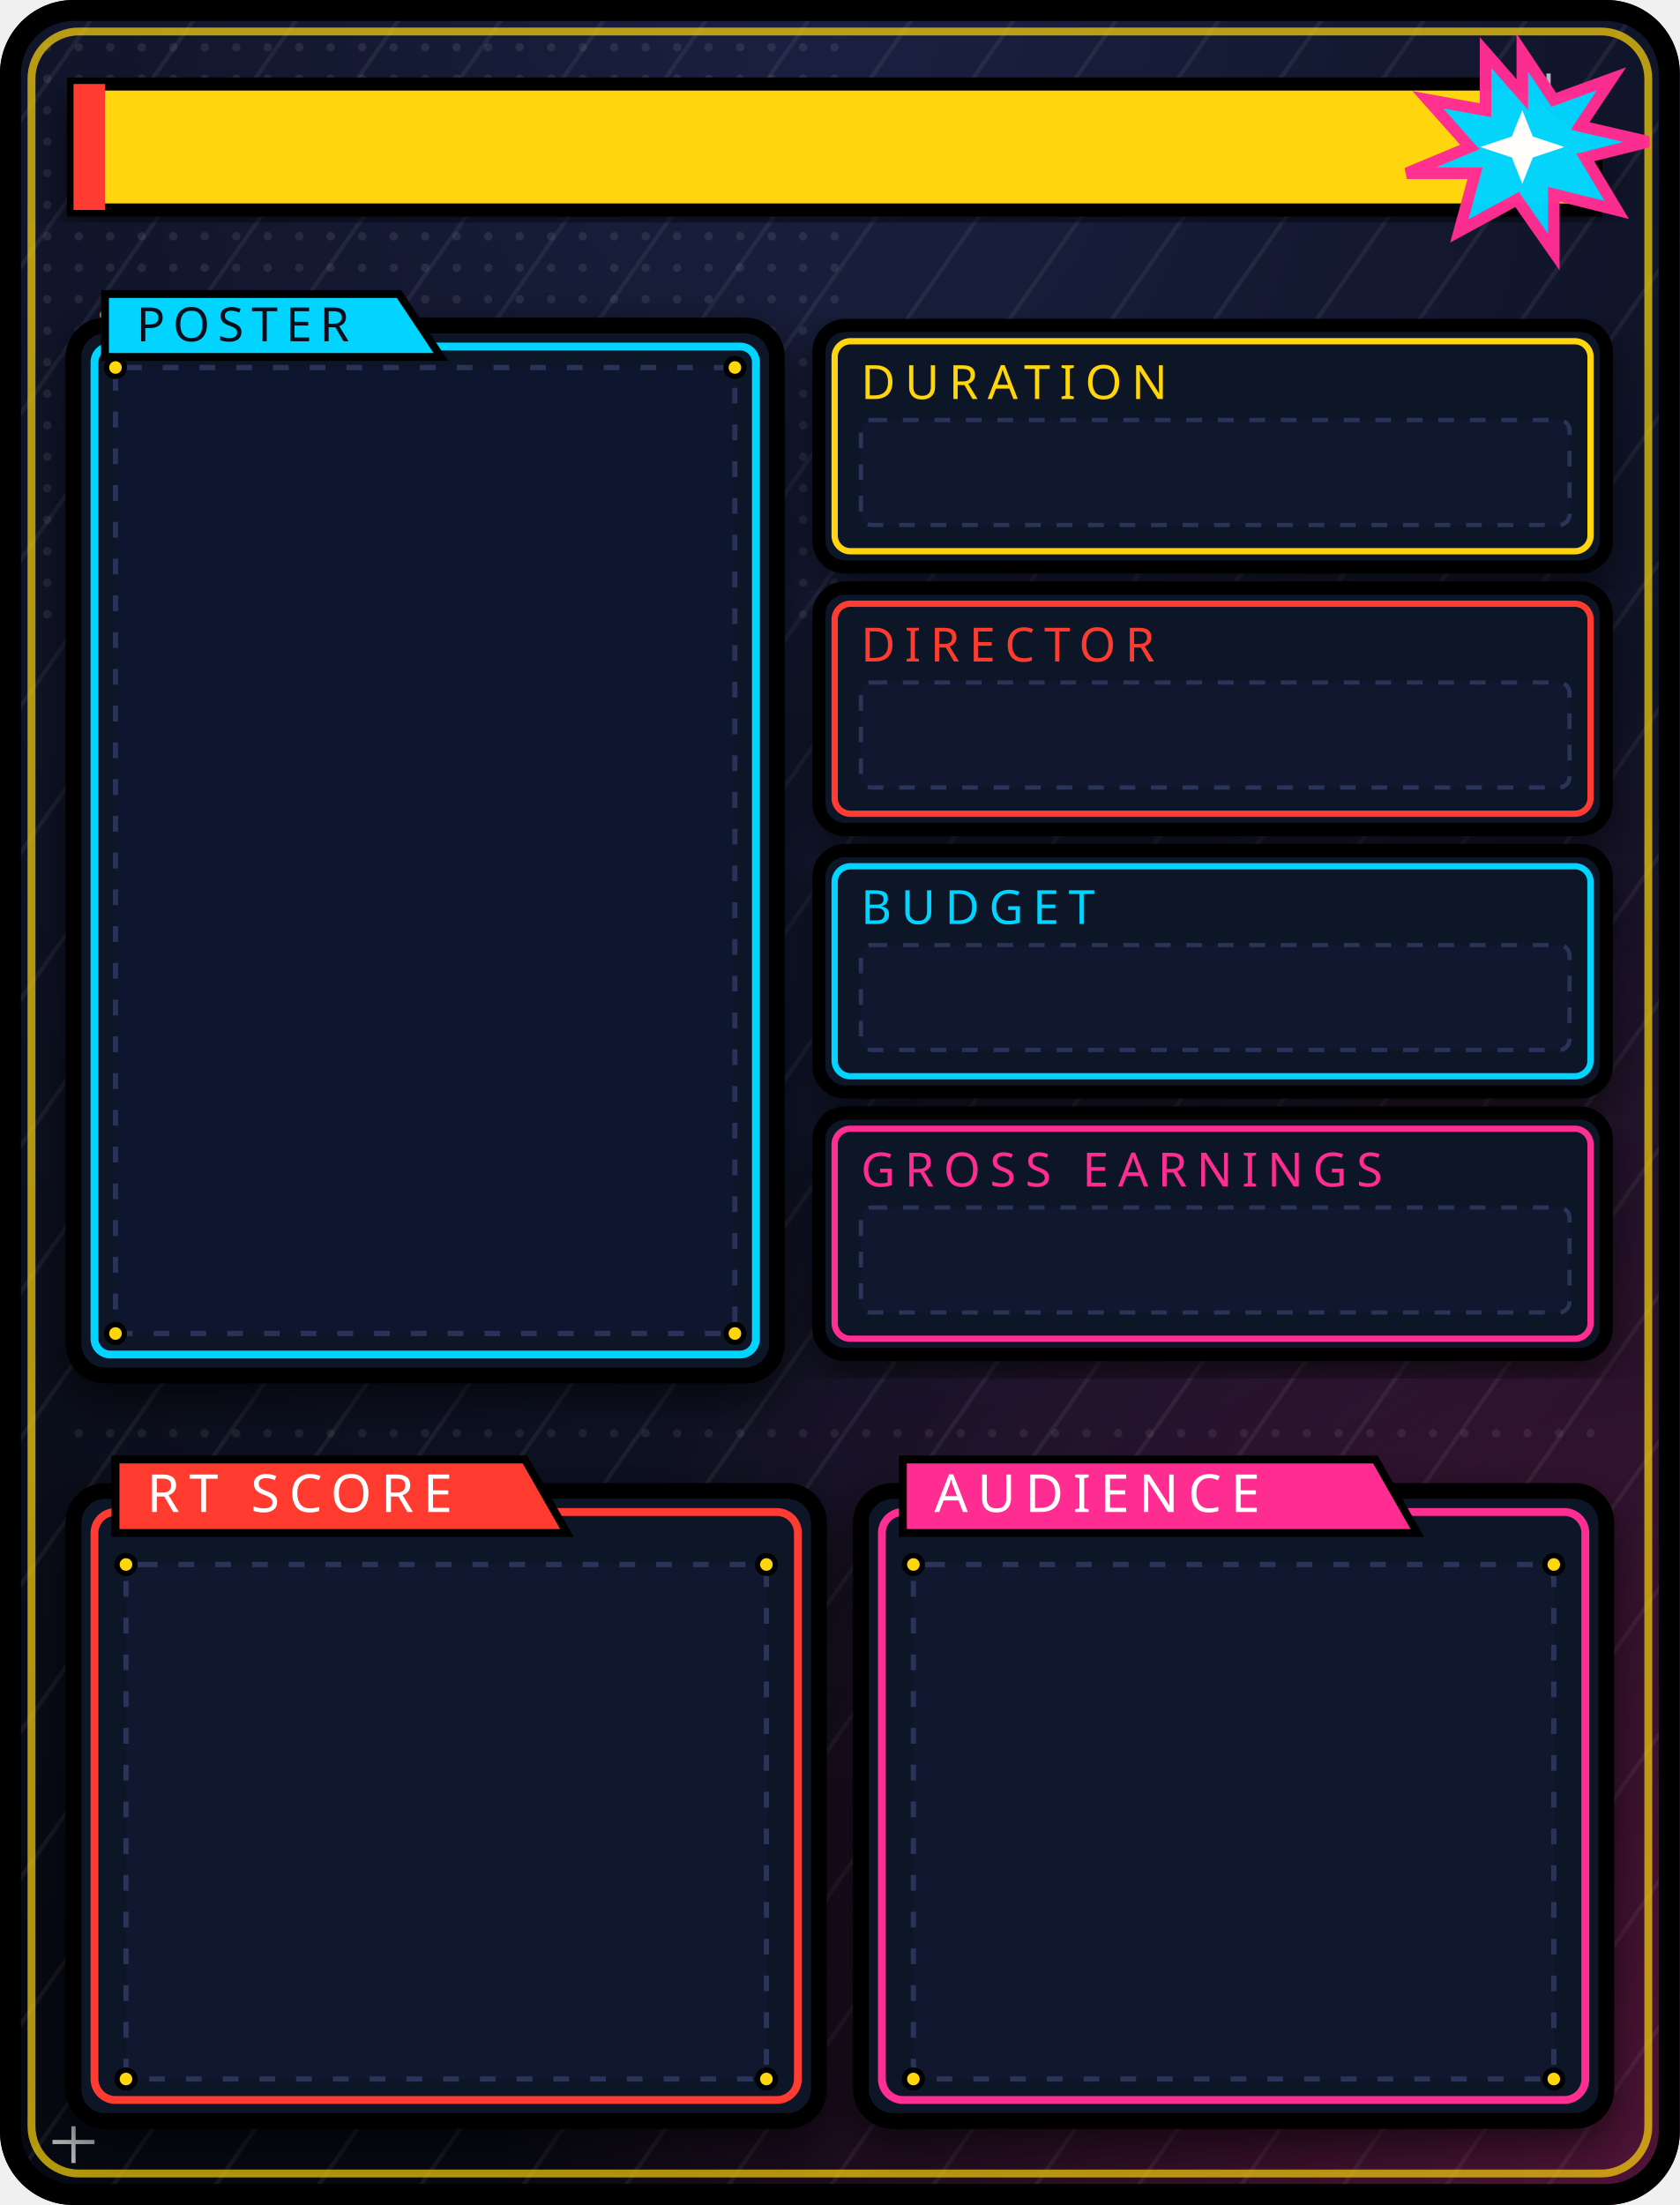
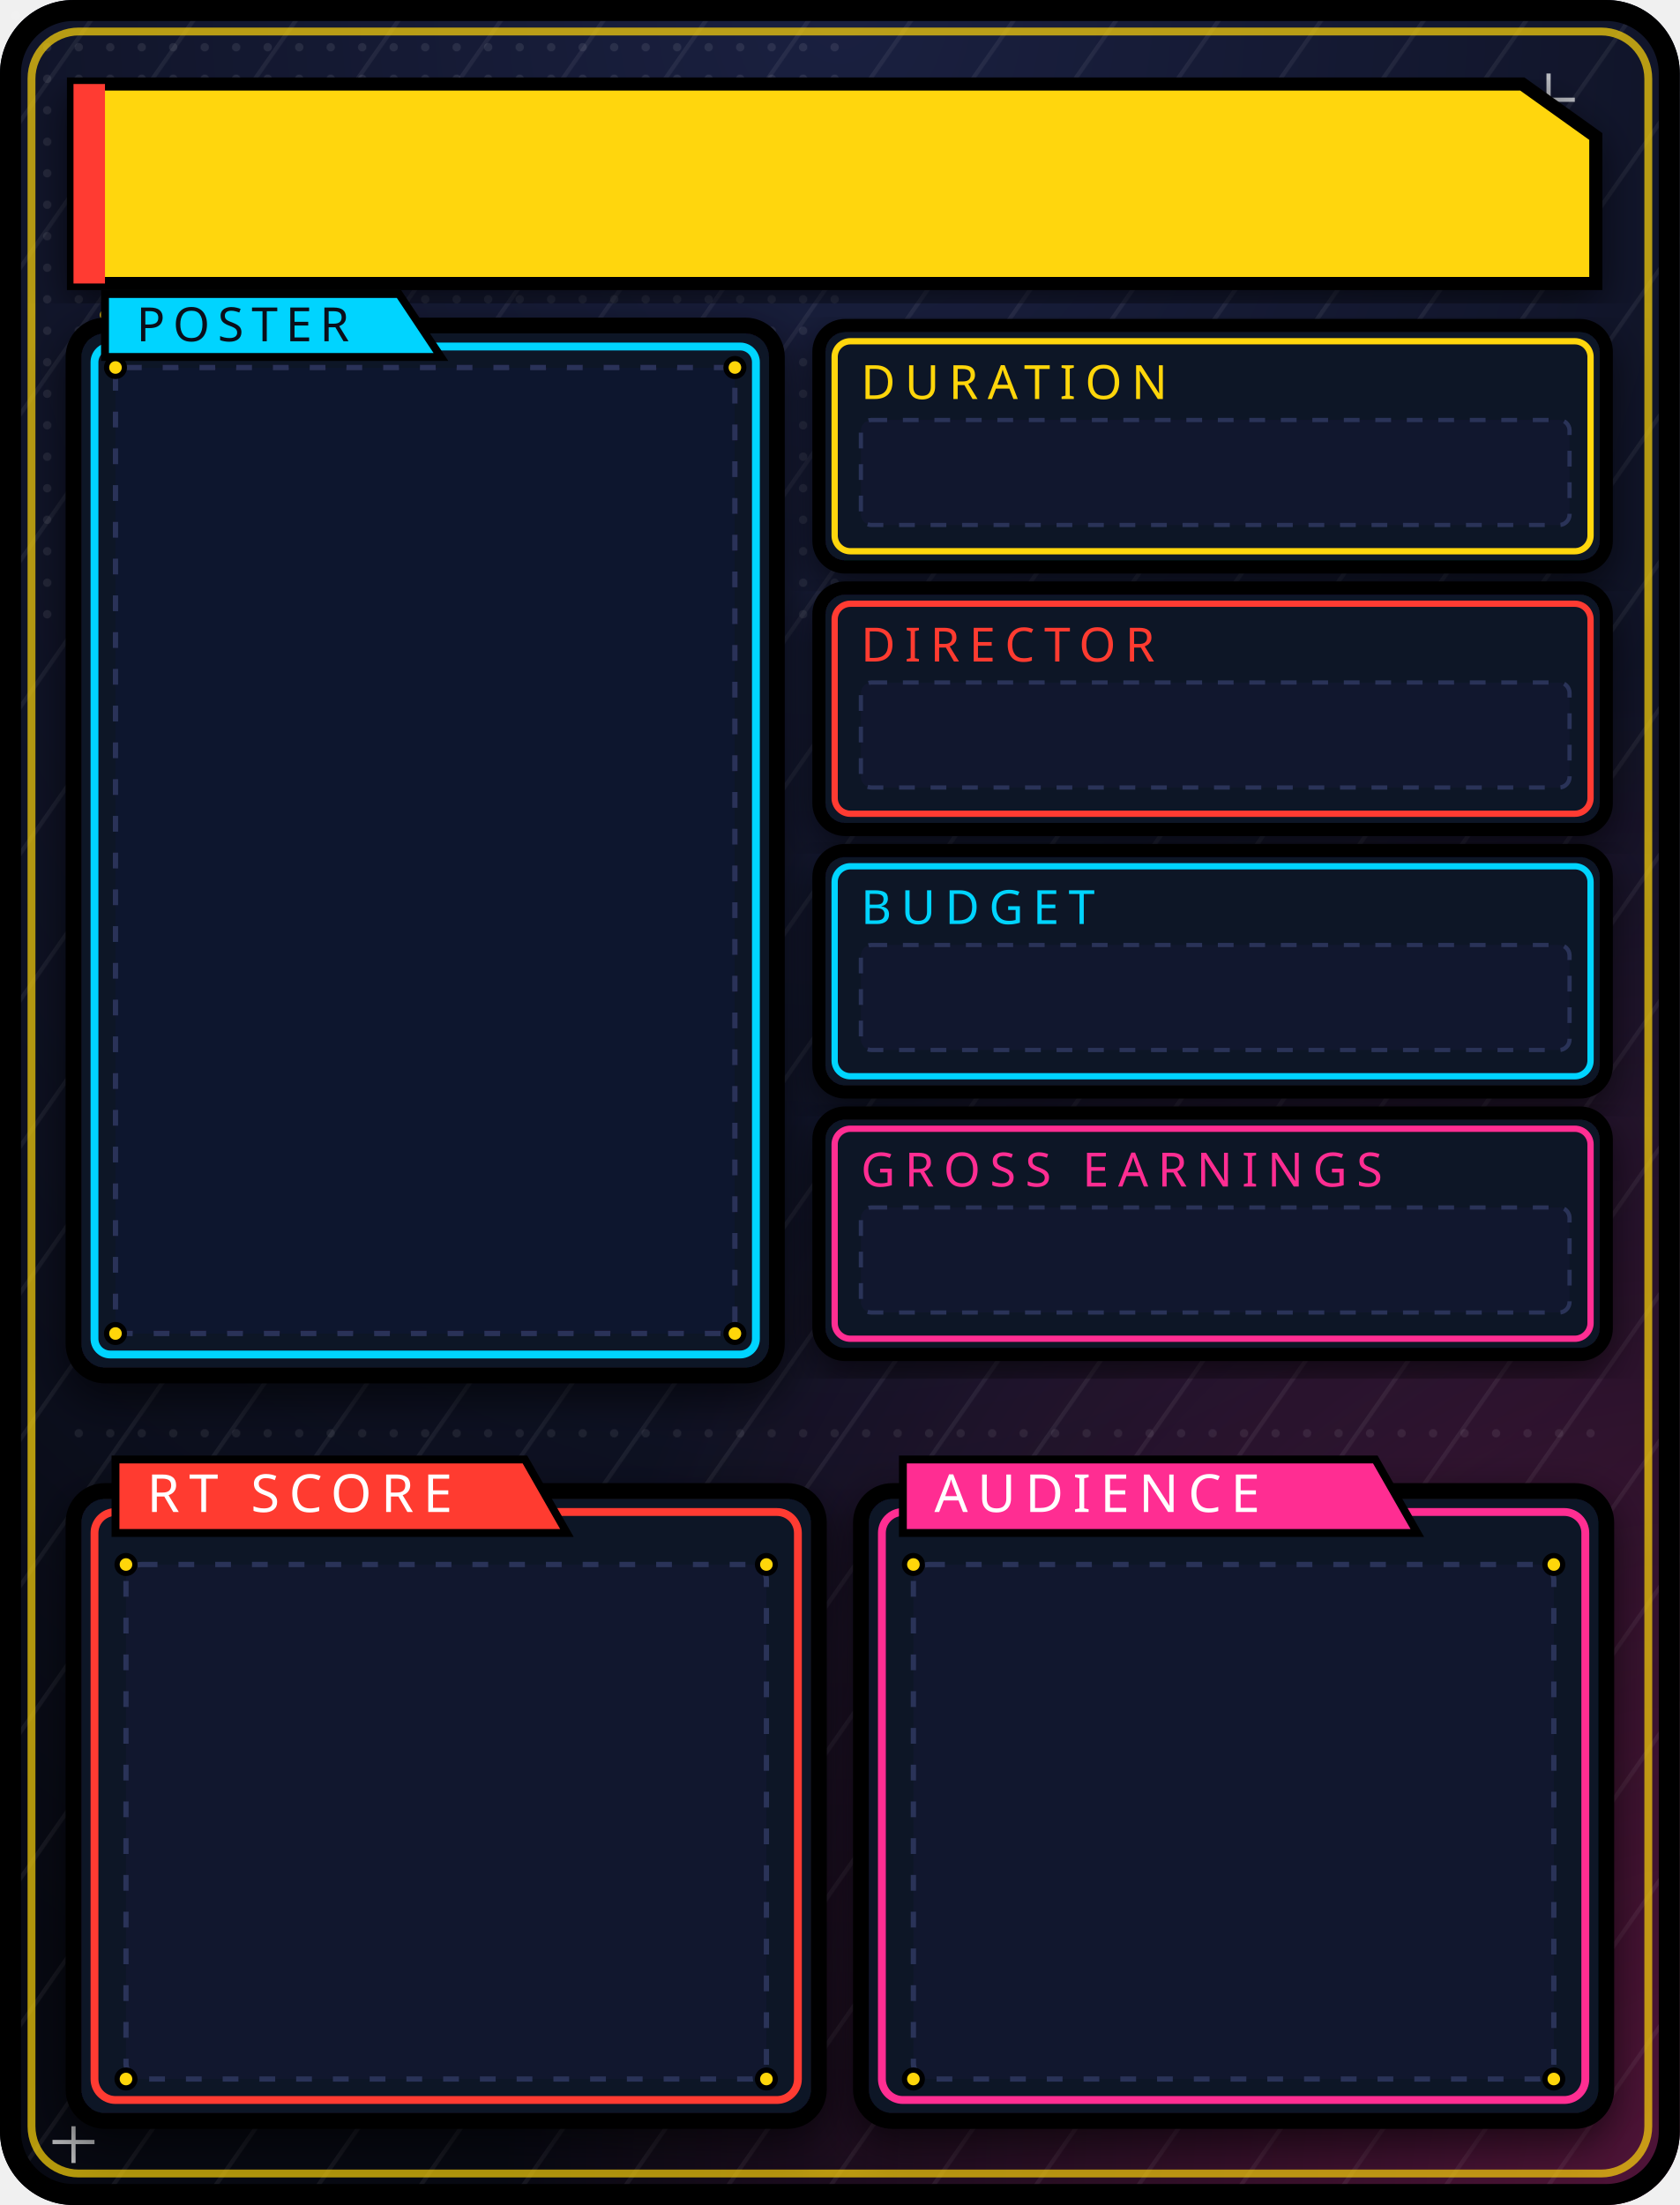
<svg xmlns="http://www.w3.org/2000/svg" viewBox="0 0 320 420" width="320" height="420" preserveAspectRatio="xMidYMid meet">
  <defs>
    <pattern id="ttHalftone" x="0" y="0" width="6" height="6" patternUnits="userSpaceOnUse">
      <circle cx="3" cy="3" r="0.8" fill="#ffffff" opacity="0.12" />
    </pattern>
    <pattern id="ttSpeed" x="0" y="0" width="16" height="16" patternUnits="userSpaceOnUse" patternTransform="rotate(35)">
      <rect x="0" y="0" width="0.8" height="16" fill="#ffffff" opacity="0.06" />
    </pattern>
    <radialGradient id="ttBgGrad" cx="50%" cy="0%" r="100%">
      <stop offset="0%" stop-color="#1a2040" stop-opacity="1" />
      <stop offset="100%" stop-color="#070912" stop-opacity="1" />
    </radialGradient>
    <radialGradient id="ttCornerGlow" cx="100%" cy="100%" r="70%">
      <stop offset="0%" stop-color="#FF2D92" stop-opacity="0.30" />
      <stop offset="100%" stop-color="#FF2D92" stop-opacity="0" />
    </radialGradient>
    <filter id="ttPanelShadow" x="-10%" y="-10%" width="120%" height="120%">
      <feDropShadow dx="0" dy="3" stdDeviation="4" flood-color="#000000" flood-opacity="0.6" />
    </filter>
    <filter id="ttHardOutline" x="-10%" y="-10%" width="120%" height="120%">
      <feDropShadow dx="2" dy="2" stdDeviation="0" flood-color="#000000" flood-opacity="1" />
    </filter>
  </defs>
  <rect x="0" y="0" width="320" height="420" rx="14" ry="14" fill="url(#ttBgGrad)" />
  <rect x="0" y="0" width="320" height="420" rx="14" ry="14" fill="url(#ttCornerGlow)" />
  <rect x="0" y="0" width="320" height="420" rx="14" ry="14" fill="url(#ttSpeed)" />
  <rect x="0" y="0" width="160" height="120" fill="url(#ttHalftone)" opacity="0.7" />
  <rect x="2" y="2" width="316" height="416" rx="12" ry="12" fill="none" stroke="#000000" stroke-width="4" />
  <rect x="6" y="6" width="308" height="408" rx="9" ry="9" fill="none" stroke="#FFD60A" stroke-width="1.5" opacity="0.7" />
  <g stroke="#ffffff" stroke-width="0.8" opacity="0.7">
    <line x1="295" y1="14" x2="295" y2="24" />
    <line x1="290" y1="19" x2="300" y2="19" />
    <line x1="14" y1="405" x2="14" y2="412" />
    <line x1="10" y1="408" x2="18" y2="408" />
  </g>
  <circle cx="280" cy="395" r="1.3" fill="#00D4FF" opacity="0.8" />
  <circle cx="20" cy="60" r="1" fill="#FFD60A" opacity="0.8" />
  <g filter="url(#ttPanelShadow)">
-     <polygon points="14,16 290,16 304,26 304,40 14,40" fill="#FFD60A" stroke="#000000" stroke-width="2.5" />
-     <rect x="14" y="16" width="6" height="24" fill="#FF3B30" />
+     <polygon points="14,16 290,16 304,26 304,54 14,54" fill="#FFD60A" stroke="#000000" stroke-width="2.5" />
+     <rect x="14" y="16" width="6" height="38" fill="#FF3B30" />
  </g>
  <g filter="url(#ttPanelShadow)">
    <rect x="14" y="62" width="134" height="200" rx="6" ry="6" fill="#0d1226" stroke="#000000" stroke-width="3" />
    <rect x="18" y="66" width="126" height="192" rx="3" ry="3" fill="none" stroke="#00D4FF" stroke-width="1.5" />
    <rect x="22" y="70" width="118" height="184" rx="2" ry="2" fill="#11172e" stroke="#2a3358" stroke-width="1" stroke-dasharray="3 4" />
  </g>
  <g transform="translate(20, 56)">
    <polygon points="0,0 56,0 64,12 0,12" fill="#00D4FF" stroke="#000" stroke-width="1.5" />
    <text x="6" y="9" font-family="'Bangers','Anton','Impact','Arial Black',sans-serif" font-size="9" fill="#0a0e1a" letter-spacing="1.5">
      POSTER
    </text>
  </g>
  <g fill="#FFD60A" stroke="#000" stroke-width="1">
    <circle cx="22" cy="70" r="1.7" />
    <circle cx="140" cy="70" r="1.7" />
    <circle cx="22" cy="254" r="1.7" />
    <circle cx="140" cy="254" r="1.7" />
  </g>
  <g filter="url(#ttPanelShadow)">
    <rect x="156" y="62" width="150" height="46" rx="5" ry="5" fill="#0d1226" stroke="#000000" stroke-width="2.5" />
    <rect x="159" y="65" width="144" height="40" rx="3" ry="3" fill="none" stroke="#FFD60A" stroke-width="1.2" />
  </g>
  <text x="164" y="76" font-family="'Bangers','Anton','Impact','Arial Black',sans-serif" font-size="9" fill="#FFD60A" letter-spacing="1.8">
    DURATION
  </text>
  <rect x="164" y="80" width="135" height="20" rx="2" ry="2" fill="#11172e" stroke="#2a3358" stroke-width="0.8" stroke-dasharray="3 3" />
  <g filter="url(#ttPanelShadow)">
    <rect x="156" y="112" width="150" height="46" rx="5" ry="5" fill="#0d1226" stroke="#000000" stroke-width="2.5" />
    <rect x="159" y="115" width="144" height="40" rx="3" ry="3" fill="none" stroke="#FF3B30" stroke-width="1.2" />
  </g>
  <text x="164" y="126" font-family="'Bangers','Anton','Impact','Arial Black',sans-serif" font-size="9" fill="#FF3B30" letter-spacing="1.8">
    DIRECTOR
  </text>
  <rect x="164" y="130" width="135" height="20" rx="2" ry="2" fill="#11172e" stroke="#2a3358" stroke-width="0.8" stroke-dasharray="3 3" />
  <g filter="url(#ttPanelShadow)">
    <rect x="156" y="162" width="150" height="46" rx="5" ry="5" fill="#0d1226" stroke="#000000" stroke-width="2.5" />
    <rect x="159" y="165" width="144" height="40" rx="3" ry="3" fill="none" stroke="#00D4FF" stroke-width="1.2" />
  </g>
  <text x="164" y="176" font-family="'Bangers','Anton','Impact','Arial Black',sans-serif" font-size="9" fill="#00D4FF" letter-spacing="1.8">
    BUDGET
  </text>
  <rect x="164" y="180" width="135" height="20" rx="2" ry="2" fill="#11172e" stroke="#2a3358" stroke-width="0.8" stroke-dasharray="3 3" />
  <g filter="url(#ttPanelShadow)">
    <rect x="156" y="212" width="150" height="46" rx="5" ry="5" fill="#0d1226" stroke="#000000" stroke-width="2.5" />
    <rect x="159" y="215" width="144" height="40" rx="3" ry="3" fill="none" stroke="#FF2D92" stroke-width="1.2" />
  </g>
  <text x="164" y="226" font-family="'Bangers','Anton','Impact','Arial Black',sans-serif" font-size="9" fill="#FF2D92" letter-spacing="1.8">
    GROSS EARNINGS
  </text>
  <rect x="164" y="230" width="135" height="20" rx="2" ry="2" fill="#11172e" stroke="#2a3358" stroke-width="0.8" stroke-dasharray="3 3" />
  <rect x="14" y="270" width="290" height="6" fill="url(#ttHalftone)" opacity="0.6" />
  <g filter="url(#ttPanelShadow)">
    <rect x="14" y="284" width="142" height="120" rx="6" ry="6" fill="#0d1226" stroke="#000000" stroke-width="3" />
    <rect x="18" y="288" width="134" height="112" rx="4" ry="4" fill="none" stroke="#FF3B30" stroke-width="1.5" />
  </g>
  <g transform="translate(22, 278)">
    <polygon points="0,0 78,0 86,14 0,14" fill="#FF3B30" stroke="#000" stroke-width="1.5" />
    <text x="6" y="10" font-family="'Bangers','Anton','Impact','Arial Black',sans-serif" font-size="10" fill="#ffffff" letter-spacing="1.8">
      RT SCORE
    </text>
  </g>
  <rect x="24" y="298" width="122" height="98" rx="3" ry="3" fill="#11172e" stroke="#2a3358" stroke-width="1" stroke-dasharray="3 4" />
  <g fill="#FFD60A" stroke="#000" stroke-width="1">
    <circle cx="24" cy="298" r="1.7" />
    <circle cx="146" cy="298" r="1.7" />
    <circle cx="24" cy="396" r="1.7" />
    <circle cx="146" cy="396" r="1.7" />
  </g>
  <g filter="url(#ttPanelShadow)">
    <rect x="164" y="284" width="142" height="120" rx="6" ry="6" fill="#0d1226" stroke="#000000" stroke-width="3" />
    <rect x="168" y="288" width="134" height="112" rx="4" ry="4" fill="none" stroke="#FF2D92" stroke-width="1.5" />
  </g>
  <g transform="translate(172, 278)">
    <polygon points="0,0 90,0 98,14 0,14" fill="#FF2D92" stroke="#000" stroke-width="1.5" />
    <text x="6" y="10" font-family="'Bangers','Anton','Impact','Arial Black',sans-serif" font-size="10" fill="#ffffff" letter-spacing="1.8">
      AUDIENCE
    </text>
  </g>
  <rect x="174" y="298" width="122" height="98" rx="3" ry="3" fill="#11172e" stroke="#2a3358" stroke-width="1" stroke-dasharray="3 4" />
  <g fill="#FFD60A" stroke="#000" stroke-width="1">
    <circle cx="174" cy="298" r="1.7" />
    <circle cx="296" cy="298" r="1.7" />
    <circle cx="174" cy="396" r="1.7" />
    <circle cx="296" cy="396" r="1.7" />
  </g>
-   <g transform="translate(290, 28)" opacity="0.98">
-     <polygon points="&#10;      0,-18  6,-9  17,-13  11,-4  24,-1  12,2  18,12  6,9  6,20  -1,10&#10;      -12,16 -9,5 -22,5 -10,0 -18,-9 -7,-7 -7,-18 0,-10&#10;    " fill="#00D4FF" stroke="#FF2D92" stroke-width="2.2" stroke-linejoin="miter" />
-     <polygon points="0,-7 2,-2 8,0 2,2 0,7 -2,2 -8,0 -2,-2" fill="#ffffff" />
+   <g transform="translate(290, 28)" opacity="0" style="display:none">
+     <polygon points="0,0" fill="none" />
  </g>
</svg>
